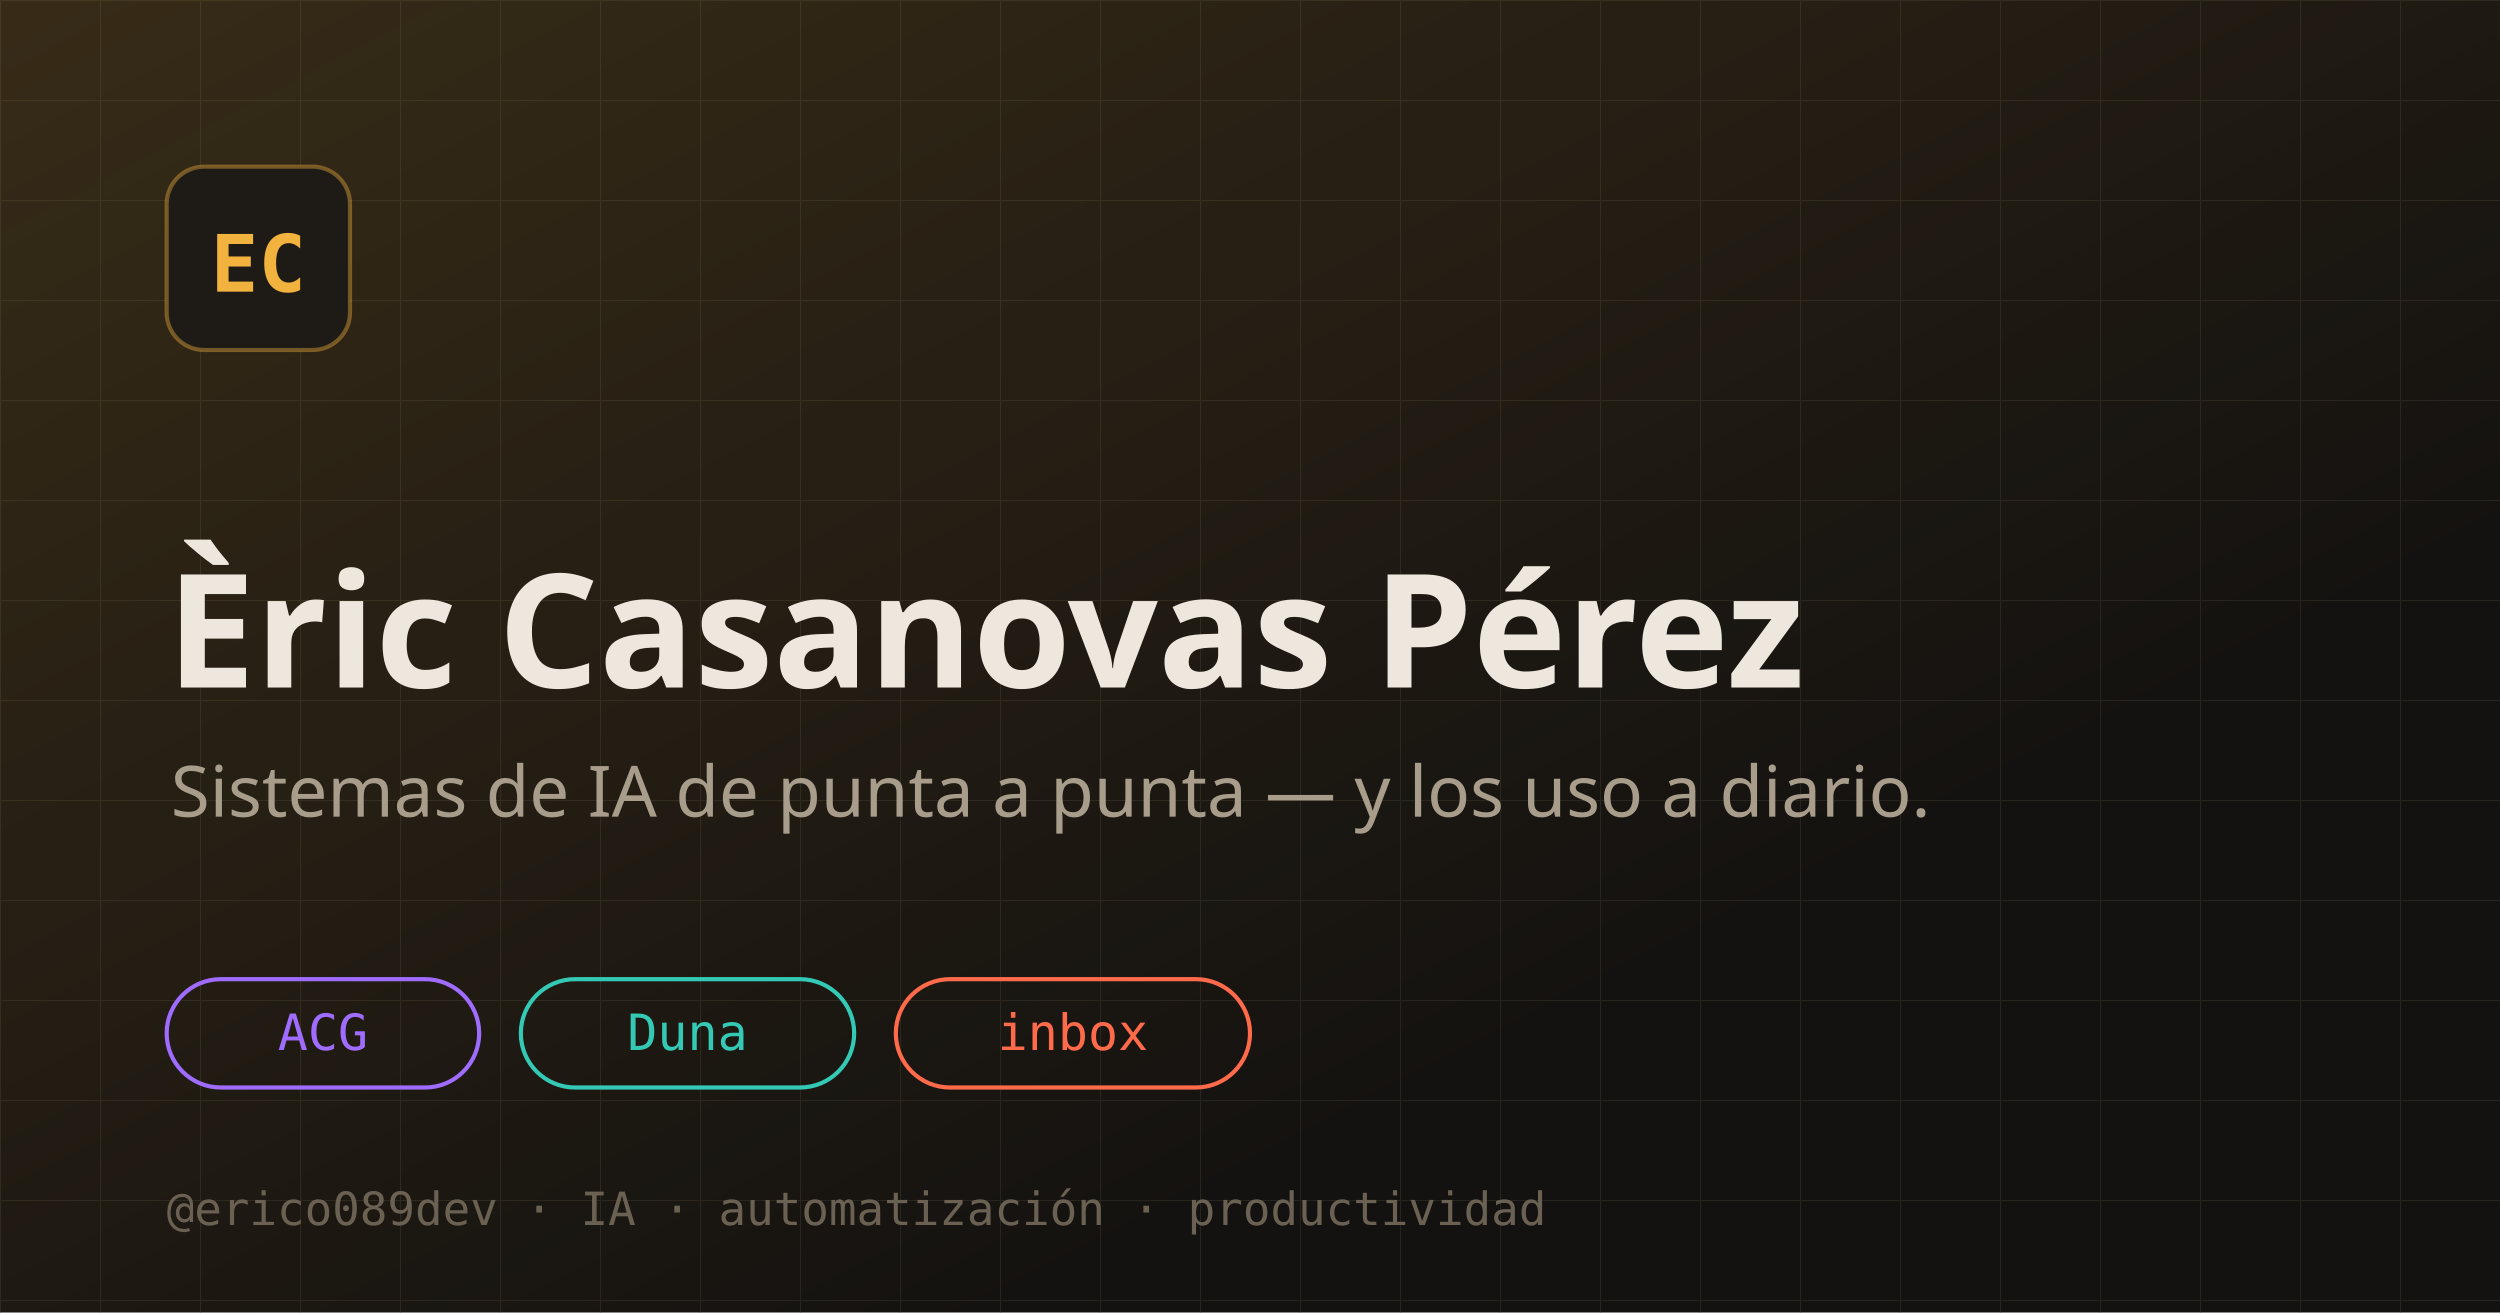
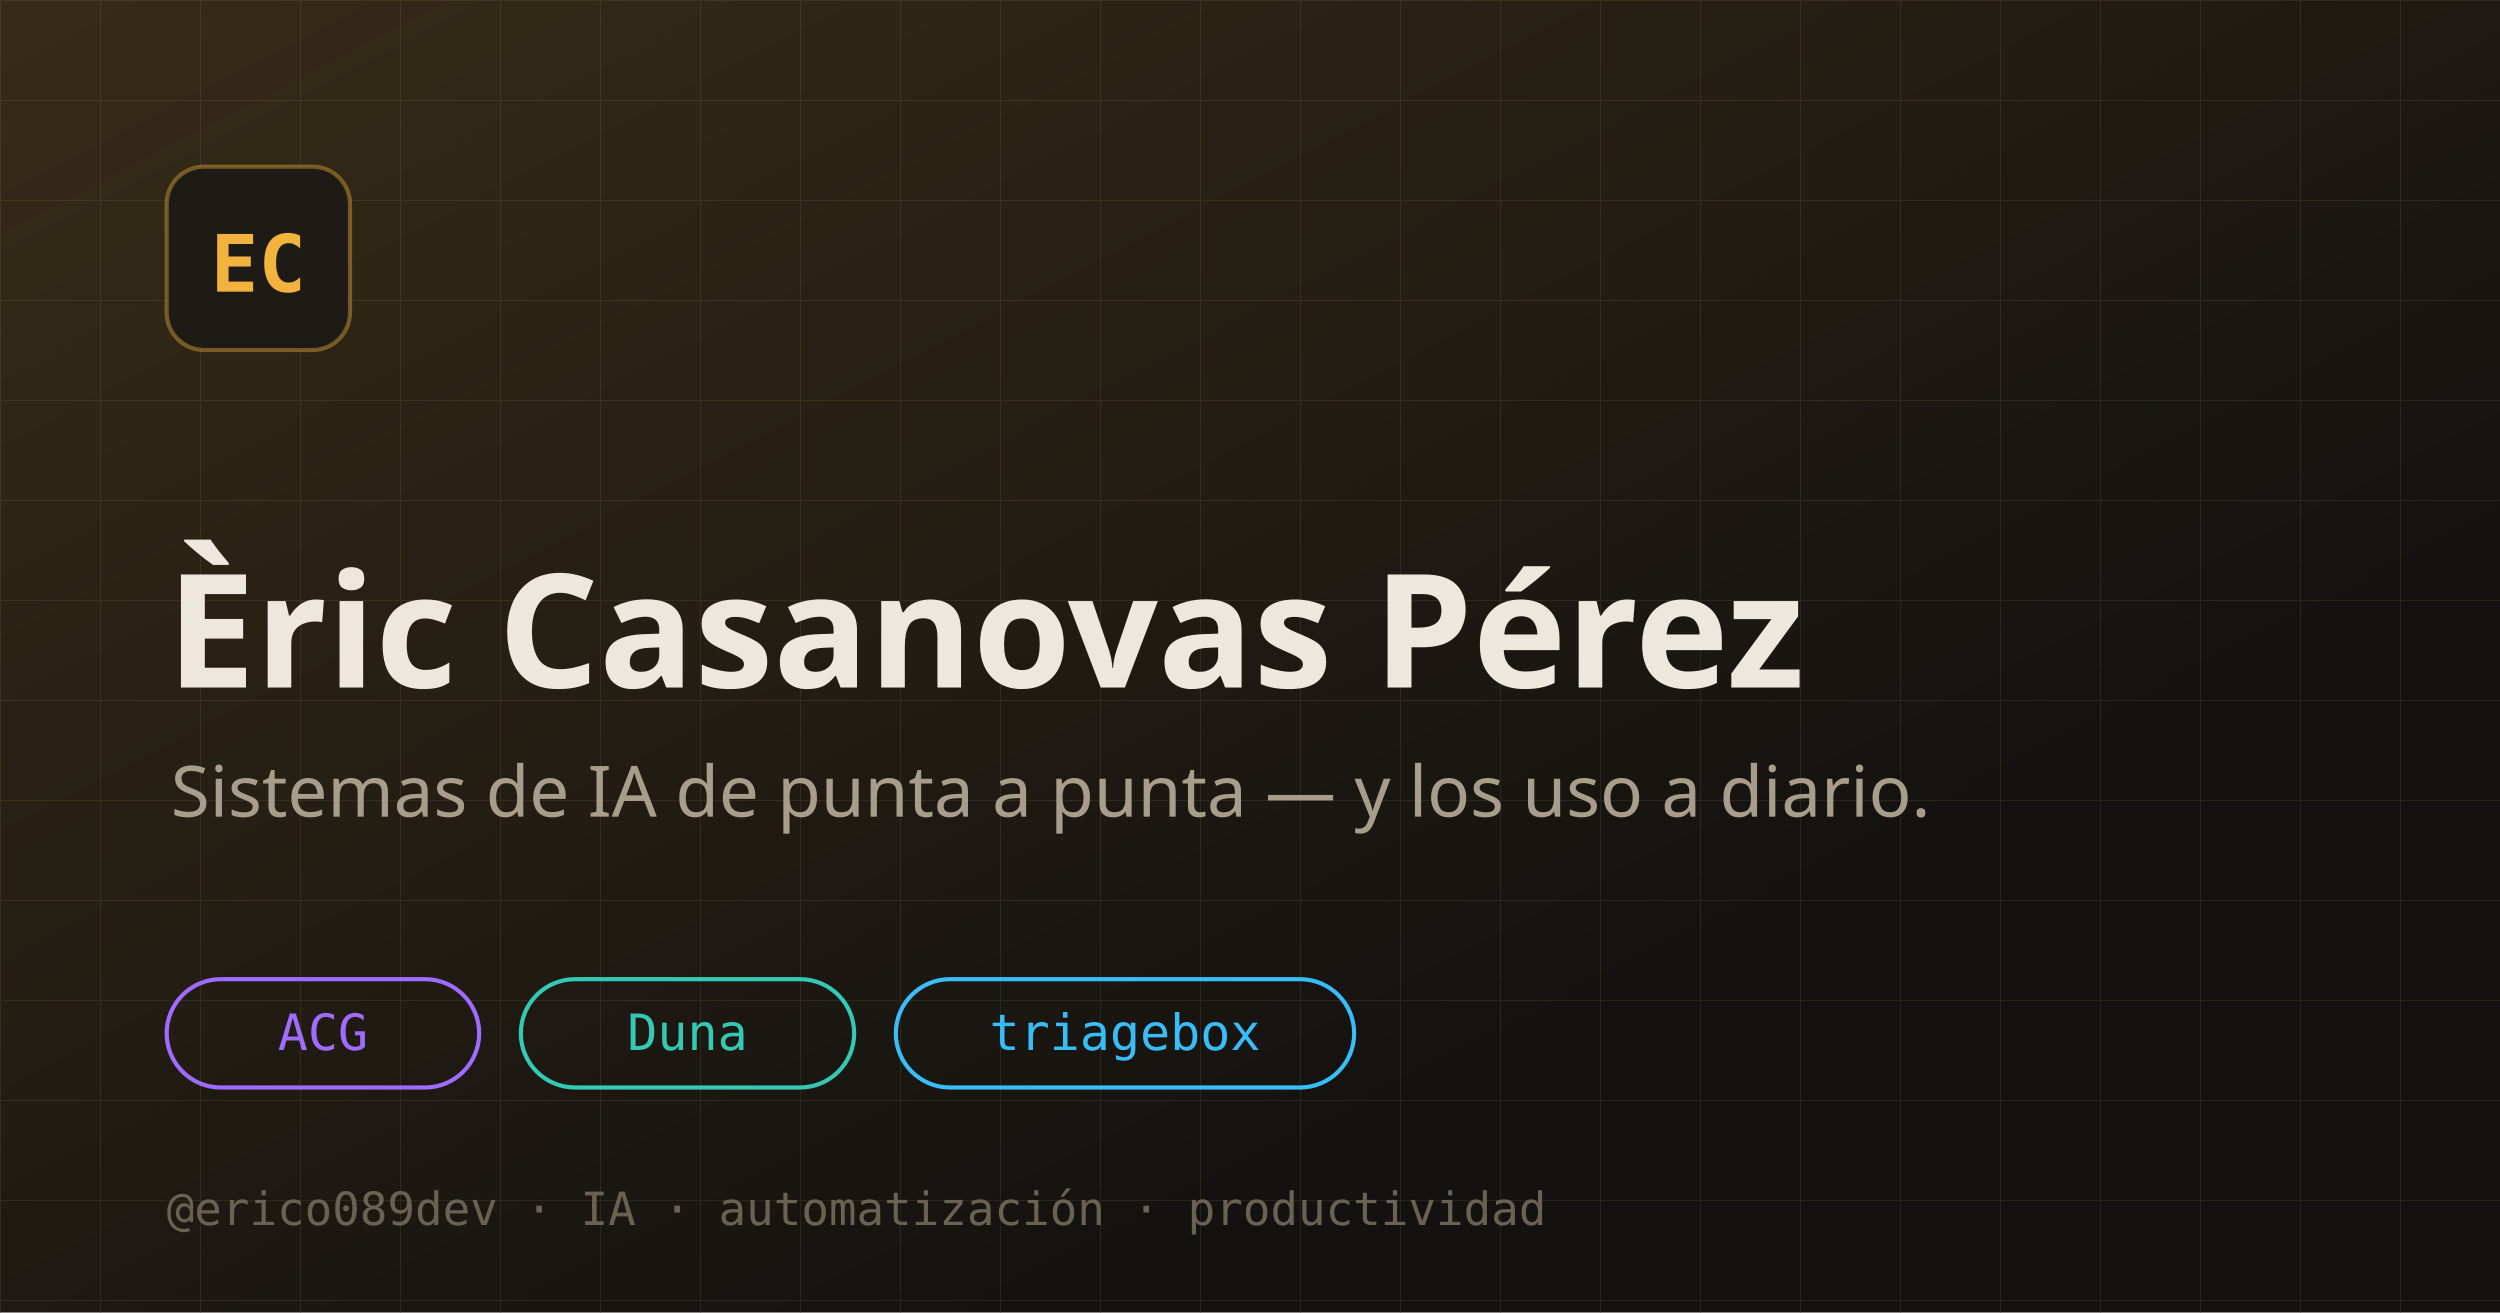
<svg xmlns="http://www.w3.org/2000/svg" viewBox="0 0 1200 630" width="1200" height="630">
  <defs>
    <linearGradient id="halo" x1="0" y1="0" x2="1" y2="1">
      <stop offset="0" stop-color="#f2b23e" stop-opacity="0.16" />
      <stop offset="0.7" stop-color="#f2b23e" stop-opacity="0" />
    </linearGradient>
    <pattern id="grid" width="48" height="48" patternUnits="userSpaceOnUse">
      <path d="M48 0H0V48" fill="none" stroke="#332e27" stroke-width="1" />
    </pattern>
  </defs>
  <rect width="1200" height="630" fill="#141210" />
  <rect width="1200" height="630" fill="url(#grid)" opacity="0.6" />
  <rect width="1200" height="630" fill="url(#halo)" />
  <rect x="80" y="80" width="88" height="88" rx="18" fill="#1e1b17" stroke="#f2b23e" stroke-opacity="0.4" stroke-width="2" />
  <text x="124" y="140" text-anchor="middle" font-family="'JetBrains Mono', ui-monospace, monospace" font-size="38" font-weight="600" fill="#f2b23e">EC</text>
  <text x="80" y="330" font-family="'Bricolage Grotesque', ui-sans-serif, sans-serif" font-size="76" font-weight="700" fill="#ede7dd">Èric Casanovas Pérez</text>
  <text x="82" y="392" font-family="ui-sans-serif, system-ui, sans-serif" font-size="34" fill="#a89c8b">Sistemas de IA de punta a punta — y los uso a diario.</text>
  <g font-family="'JetBrains Mono', ui-monospace, monospace" font-size="24">
    <rect x="80" y="470" width="150" height="52" rx="26" fill="none" stroke="#a06bff" stroke-width="2" />
    <text x="155" y="504" text-anchor="middle" fill="#a06bff">ACG</text>
    <rect x="250" y="470" width="160" height="52" rx="26" fill="none" stroke="#34c9b5" stroke-width="2" />
    <text x="330" y="504" text-anchor="middle" fill="#34c9b5">Duna</text>
-     <rect x="430" y="470" width="170" height="52" rx="26" fill="none" stroke="#ff6b4a" stroke-width="2" />
-     <text x="515" y="504" text-anchor="middle" fill="#ff6b4a">inbox</text>
+     <rect x="430" y="470" width="220" height="52" rx="26" fill="none" stroke="#38bdf8" stroke-width="2" />
+     <text x="540" y="504" text-anchor="middle" fill="#38bdf8">triagebox</text>
  </g>
  <text x="80" y="588" font-family="'JetBrains Mono', ui-monospace, monospace" font-size="22" fill="#6b6153">@erico089dev · IA · automatización · productividad</text>
</svg>
